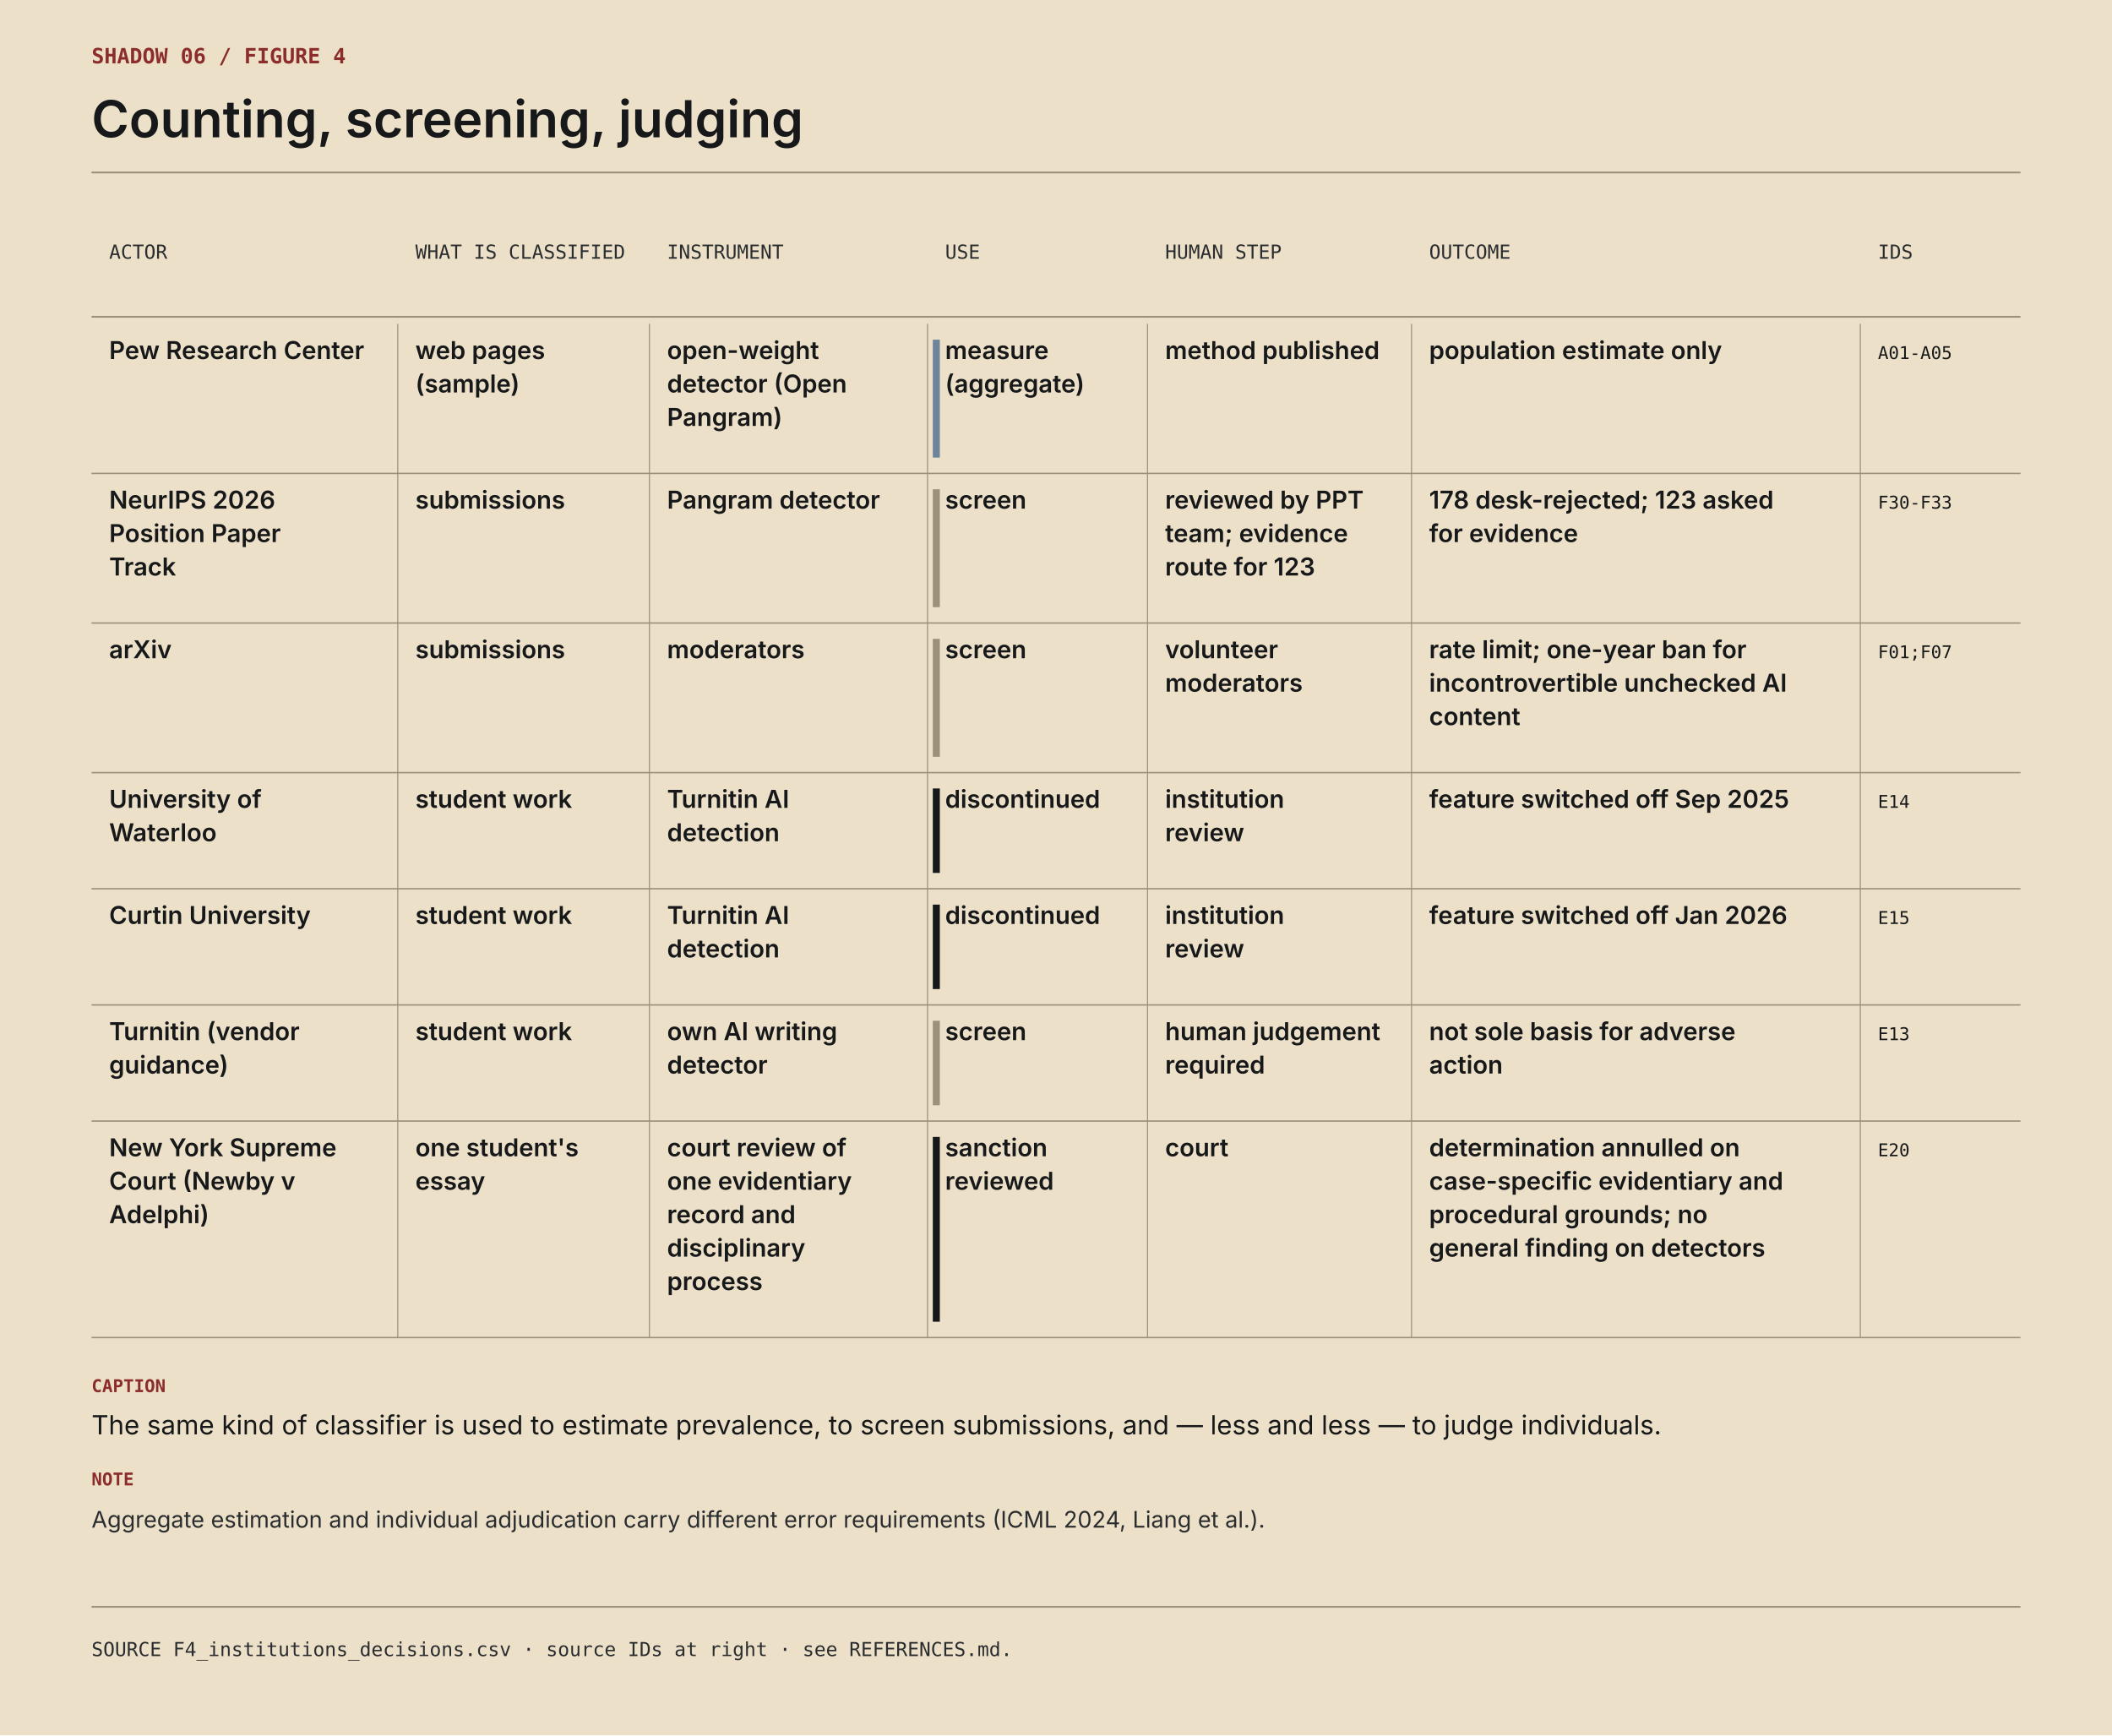
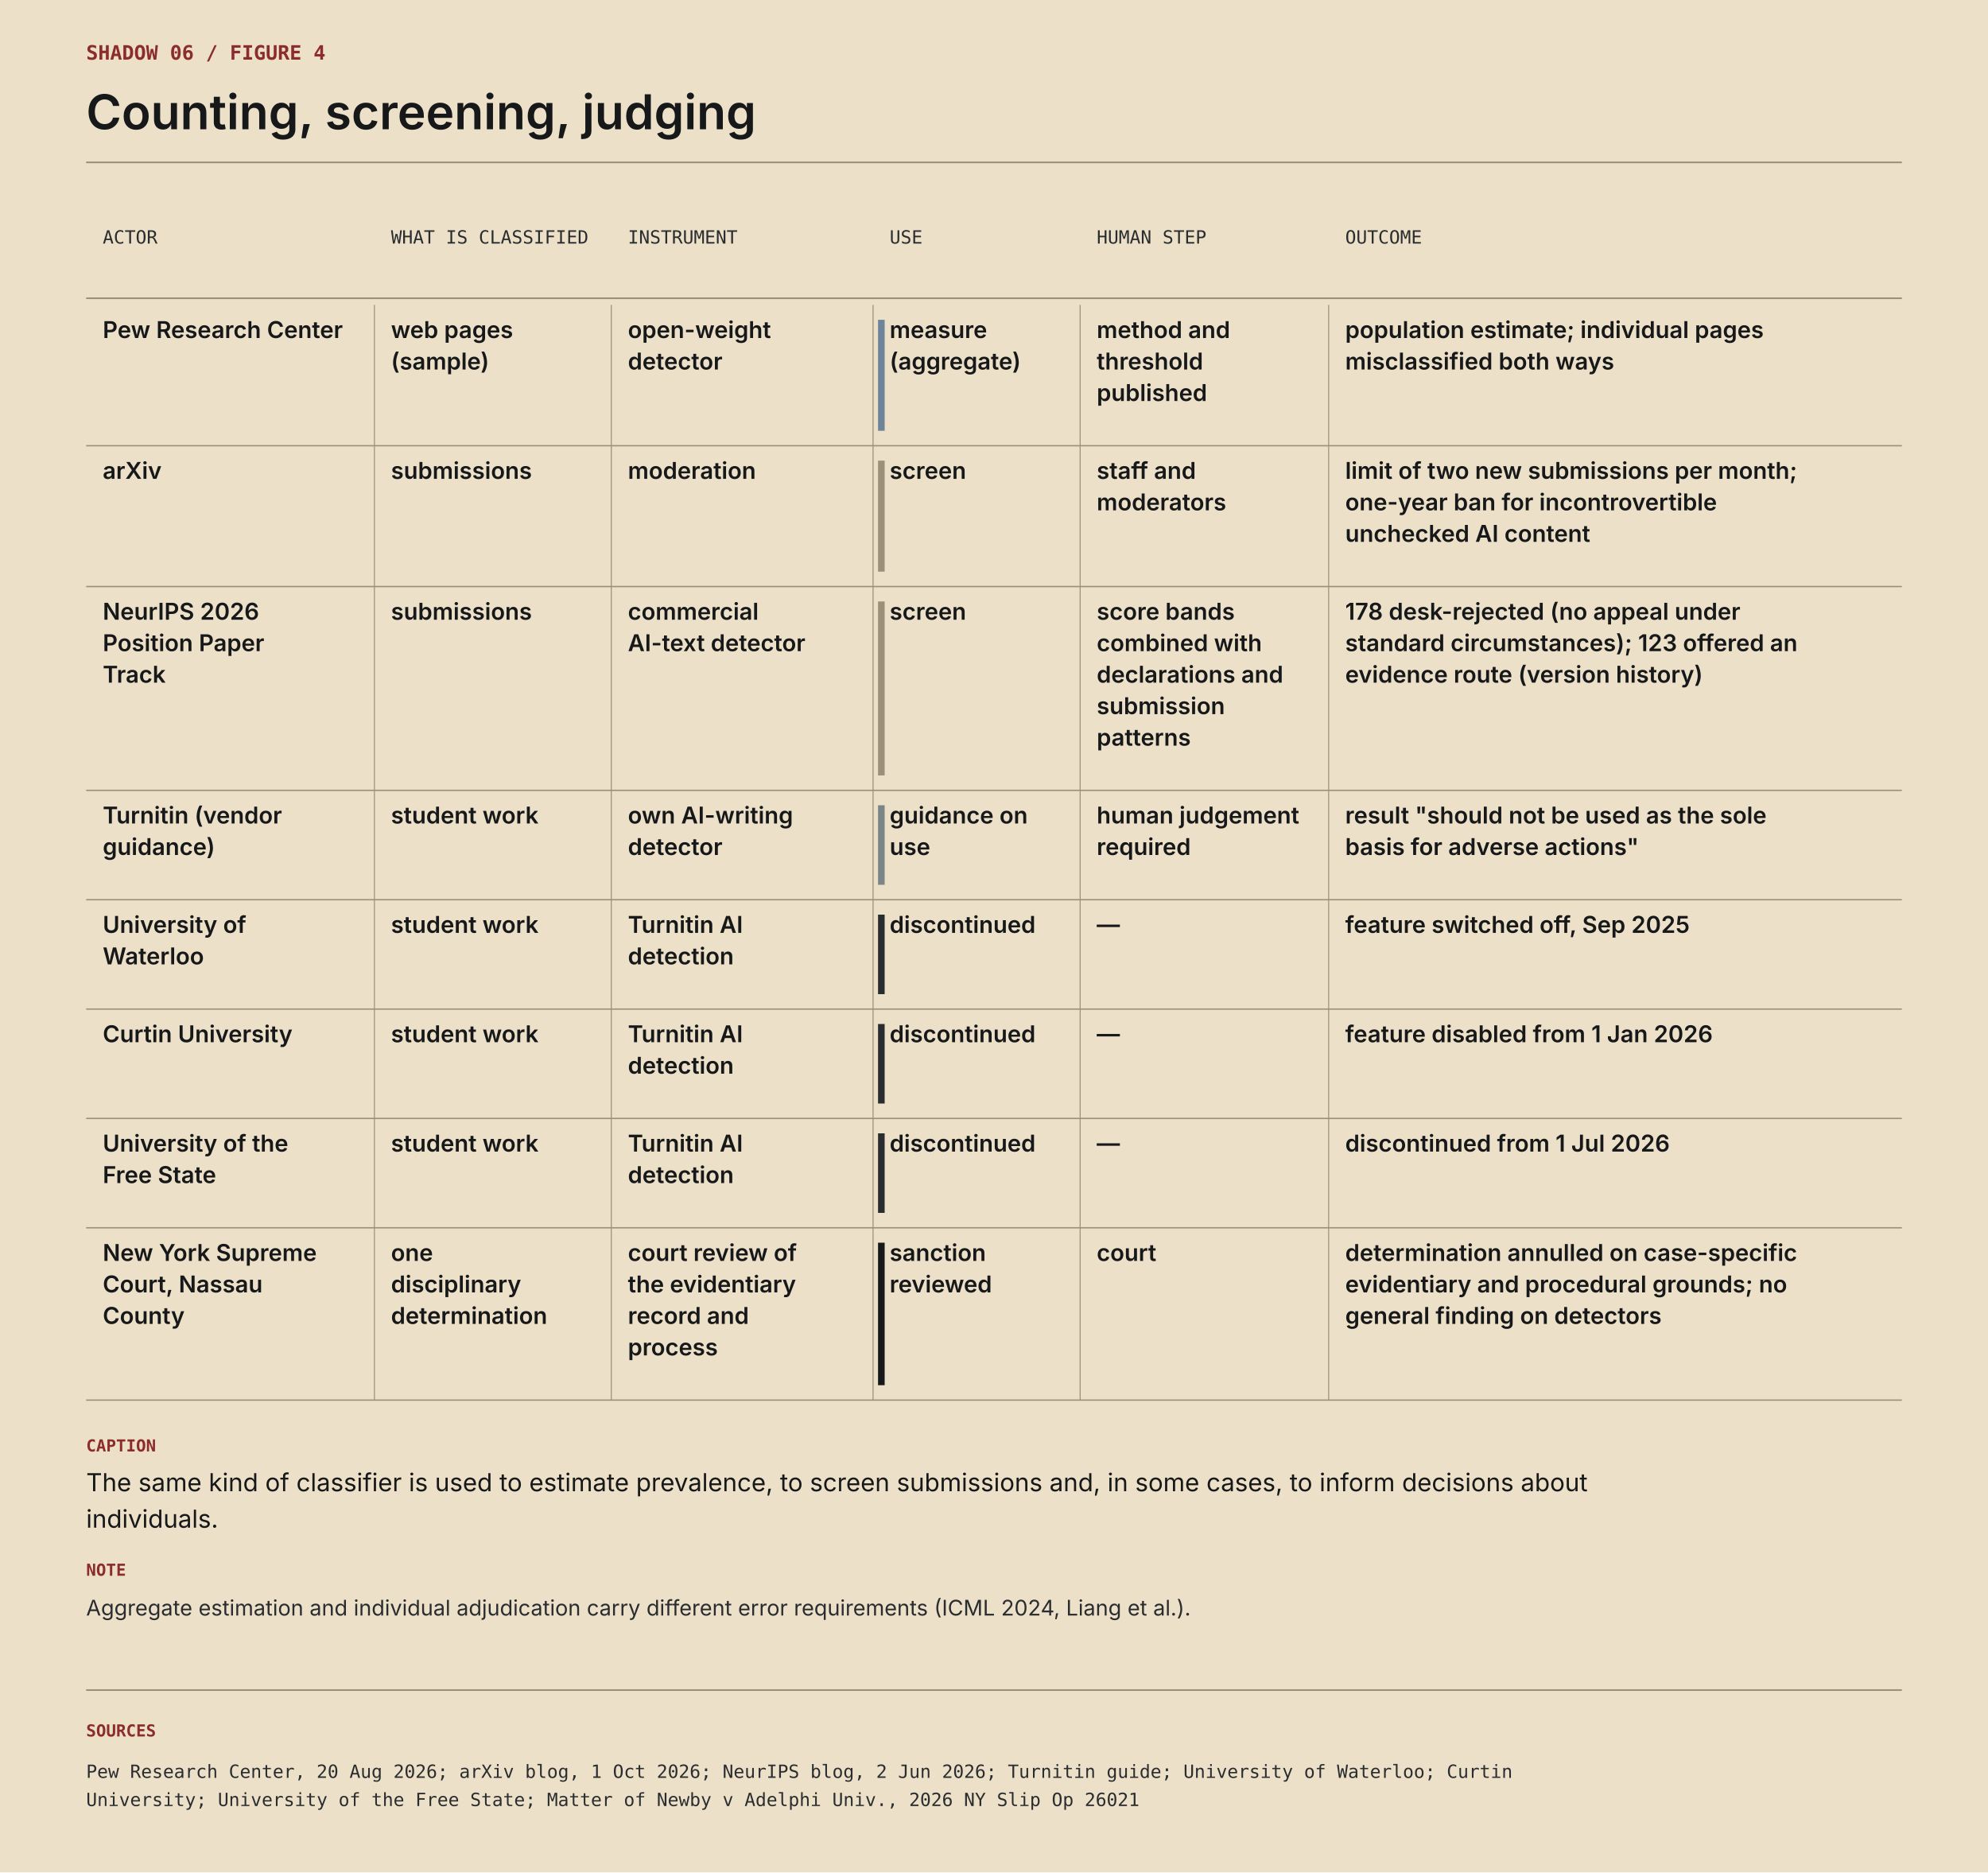
- <svg xmlns="http://www.w3.org/2000/svg" width="1200" height="986" viewBox="0 0 1200 986" role="img" aria-labelledby="title desc">
-   <rect width="1200" height="986" fill="#EDE0C8" />
+ <svg xmlns="http://www.w3.org/2000/svg" width="1200" height="1130" viewBox="0 0 1200 1130" role="img" aria-labelledby="title desc">
+   <rect width="1200" height="1130" fill="#EDE0C8" />
  <text x="52" y="36" fill="#8B2D2D" font-family="JetBrains Mono,monospace" font-size="12" font-weight="600" text-anchor="start">SHADOW 06  /  FIGURE 4</text>
  <text x="52" y="78" fill="#161819" font-family="Inter,Arial,sans-serif" font-size="29" font-weight="600" text-anchor="start">Counting, screening, judging</text>
  <line x1="52" y1="98" x2="1148" y2="98" stroke="#9C907A" stroke-width="1" />
  <text x="62" y="147" fill="#2A2D2F" font-family="JetBrains Mono,monospace" font-size="11" font-weight="400" text-anchor="start">ACTOR</text>
  <text x="236" y="147" fill="#2A2D2F" font-family="JetBrains Mono,monospace" font-size="11" font-weight="400" text-anchor="start">WHAT IS CLASSIFIED</text>
  <text x="379" y="147" fill="#2A2D2F" font-family="JetBrains Mono,monospace" font-size="11" font-weight="400" text-anchor="start">INSTRUMENT</text>
  <text x="537" y="147" fill="#2A2D2F" font-family="JetBrains Mono,monospace" font-size="11" font-weight="400" text-anchor="start">USE</text>
  <text x="662" y="147" fill="#2A2D2F" font-family="JetBrains Mono,monospace" font-size="11" font-weight="400" text-anchor="start">HUMAN STEP</text>
  <text x="812" y="147" fill="#2A2D2F" font-family="JetBrains Mono,monospace" font-size="11" font-weight="400" text-anchor="start">OUTCOME</text>
-   <text x="1067" y="147" fill="#2A2D2F" font-family="JetBrains Mono,monospace" font-size="11" font-weight="400" text-anchor="start">IDS</text>
  <line x1="52" y1="180" x2="1148" y2="180" stroke="#9C907A" stroke-width="1" />
  <rect x="530" y="193" width="4" height="67" fill="#6E8499" data-use-category="measure" data-use-row="0" />
  <g data-row="0" data-field="actor" data-value="Pew Research Center">
    <text x="62" y="204" fill="#161819" font-family="Inter,Arial,sans-serif" font-size="14" font-weight="600" text-anchor="start">Pew Research Center</text>
  </g>
  <line x1="226" y1="184" x2="226" y2="269" stroke="#9C907A" stroke-width="0.6" />
  <g data-row="0" data-field="what_is_classified" data-value="web pages (sample)">
    <text x="236" y="204" fill="#161819" font-family="Inter,Arial,sans-serif" font-size="14" font-weight="600" text-anchor="start">web pages</text>
    <text x="236" y="223" fill="#161819" font-family="Inter,Arial,sans-serif" font-size="14" font-weight="600" text-anchor="start">(sample)</text>
  </g>
  <line x1="369" y1="184" x2="369" y2="269" stroke="#9C907A" stroke-width="0.6" />
-   <g data-row="0" data-field="instrument" data-value="open-weight detector (Open Pangram)">
+   <g data-row="0" data-field="instrument" data-value="open-weight detector">
    <text x="379" y="204" fill="#161819" font-family="Inter,Arial,sans-serif" font-size="14" font-weight="600" text-anchor="start">open-weight</text>
-     <text x="379" y="223" fill="#161819" font-family="Inter,Arial,sans-serif" font-size="14" font-weight="600" text-anchor="start">detector (Open</text>
-     <text x="379" y="242" fill="#161819" font-family="Inter,Arial,sans-serif" font-size="14" font-weight="600" text-anchor="start">Pangram)</text>
+     <text x="379" y="223" fill="#161819" font-family="Inter,Arial,sans-serif" font-size="14" font-weight="600" text-anchor="start">detector</text>
  </g>
  <line x1="527" y1="184" x2="527" y2="269" stroke="#9C907A" stroke-width="0.6" />
  <g data-row="0" data-field="use" data-value="measure (aggregate)">
    <text x="537" y="204" fill="#161819" font-family="Inter,Arial,sans-serif" font-size="14" font-weight="600" text-anchor="start">measure</text>
    <text x="537" y="223" fill="#161819" font-family="Inter,Arial,sans-serif" font-size="14" font-weight="600" text-anchor="start">(aggregate)</text>
  </g>
  <line x1="652" y1="184" x2="652" y2="269" stroke="#9C907A" stroke-width="0.6" />
-   <g data-row="0" data-field="human_step" data-value="method published">
-     <text x="662" y="204" fill="#161819" font-family="Inter,Arial,sans-serif" font-size="14" font-weight="600" text-anchor="start">method published</text>
+   <g data-row="0" data-field="human_step" data-value="method and threshold published">
+     <text x="662" y="204" fill="#161819" font-family="Inter,Arial,sans-serif" font-size="14" font-weight="600" text-anchor="start">method and</text>
+     <text x="662" y="223" fill="#161819" font-family="Inter,Arial,sans-serif" font-size="14" font-weight="600" text-anchor="start">threshold</text>
+     <text x="662" y="242" fill="#161819" font-family="Inter,Arial,sans-serif" font-size="14" font-weight="600" text-anchor="start">published</text>
  </g>
  <line x1="802" y1="184" x2="802" y2="269" stroke="#9C907A" stroke-width="0.6" />
-   <g data-row="0" data-field="outcome" data-value="population estimate only">
-     <text x="812" y="204" fill="#161819" font-family="Inter,Arial,sans-serif" font-size="14" font-weight="600" text-anchor="start">population estimate only</text>
-   </g>
-   <line x1="1057" y1="184" x2="1057" y2="269" stroke="#9C907A" stroke-width="0.6" />
-   <g data-row="0" data-field="rows" data-value="A01-A05">
-     <text x="1067" y="204" fill="#161819" font-family="JetBrains Mono,monospace" font-size="10" font-weight="400" text-anchor="start">A01-A05</text>
+   <g data-row="0" data-field="outcome" data-value="population estimate; individual pages misclassified both ways">
+     <text x="812" y="204" fill="#161819" font-family="Inter,Arial,sans-serif" font-size="14" font-weight="600" text-anchor="start">population estimate; individual pages</text>
+     <text x="812" y="223" fill="#161819" font-family="Inter,Arial,sans-serif" font-size="14" font-weight="600" text-anchor="start">misclassified both ways</text>
  </g>
  <line x1="52" y1="269" x2="1148" y2="269" stroke="#9C907A" stroke-width="0.8" />
  <rect x="530" y="278" width="4" height="67" fill="#9C907A" data-use-category="screen" data-use-row="1" />
-   <g data-row="1" data-field="actor" data-value="NeurIPS 2026 Position Paper Track">
-     <text x="62" y="289" fill="#161819" font-family="Inter,Arial,sans-serif" font-size="14" font-weight="600" text-anchor="start">NeurIPS 2026</text>
-     <text x="62" y="308" fill="#161819" font-family="Inter,Arial,sans-serif" font-size="14" font-weight="600" text-anchor="start">Position Paper</text>
-     <text x="62" y="327" fill="#161819" font-family="Inter,Arial,sans-serif" font-size="14" font-weight="600" text-anchor="start">Track</text>
+   <g data-row="1" data-field="actor" data-value="arXiv">
+     <text x="62" y="289" fill="#161819" font-family="Inter,Arial,sans-serif" font-size="14" font-weight="600" text-anchor="start">arXiv</text>
  </g>
  <line x1="226" y1="269" x2="226" y2="354" stroke="#9C907A" stroke-width="0.6" />
  <g data-row="1" data-field="what_is_classified" data-value="submissions">
    <text x="236" y="289" fill="#161819" font-family="Inter,Arial,sans-serif" font-size="14" font-weight="600" text-anchor="start">submissions</text>
  </g>
  <line x1="369" y1="269" x2="369" y2="354" stroke="#9C907A" stroke-width="0.6" />
-   <g data-row="1" data-field="instrument" data-value="Pangram detector">
-     <text x="379" y="289" fill="#161819" font-family="Inter,Arial,sans-serif" font-size="14" font-weight="600" text-anchor="start">Pangram detector</text>
+   <g data-row="1" data-field="instrument" data-value="moderation">
+     <text x="379" y="289" fill="#161819" font-family="Inter,Arial,sans-serif" font-size="14" font-weight="600" text-anchor="start">moderation</text>
  </g>
  <line x1="527" y1="269" x2="527" y2="354" stroke="#9C907A" stroke-width="0.6" />
  <g data-row="1" data-field="use" data-value="screen">
    <text x="537" y="289" fill="#161819" font-family="Inter,Arial,sans-serif" font-size="14" font-weight="600" text-anchor="start">screen</text>
  </g>
  <line x1="652" y1="269" x2="652" y2="354" stroke="#9C907A" stroke-width="0.6" />
-   <g data-row="1" data-field="human_step" data-value="reviewed by PPT team; evidence route for 123">
-     <text x="662" y="289" fill="#161819" font-family="Inter,Arial,sans-serif" font-size="14" font-weight="600" text-anchor="start">reviewed by PPT</text>
-     <text x="662" y="308" fill="#161819" font-family="Inter,Arial,sans-serif" font-size="14" font-weight="600" text-anchor="start">team; evidence</text>
-     <text x="662" y="327" fill="#161819" font-family="Inter,Arial,sans-serif" font-size="14" font-weight="600" text-anchor="start">route for 123</text>
+   <g data-row="1" data-field="human_step" data-value="staff and moderators">
+     <text x="662" y="289" fill="#161819" font-family="Inter,Arial,sans-serif" font-size="14" font-weight="600" text-anchor="start">staff and</text>
+     <text x="662" y="308" fill="#161819" font-family="Inter,Arial,sans-serif" font-size="14" font-weight="600" text-anchor="start">moderators</text>
  </g>
  <line x1="802" y1="269" x2="802" y2="354" stroke="#9C907A" stroke-width="0.6" />
-   <g data-row="1" data-field="outcome" data-value="178 desk-rejected; 123 asked for evidence">
-     <text x="812" y="289" fill="#161819" font-family="Inter,Arial,sans-serif" font-size="14" font-weight="600" text-anchor="start">178 desk-rejected; 123 asked</text>
-     <text x="812" y="308" fill="#161819" font-family="Inter,Arial,sans-serif" font-size="14" font-weight="600" text-anchor="start">for evidence</text>
-   </g>
-   <line x1="1057" y1="269" x2="1057" y2="354" stroke="#9C907A" stroke-width="0.6" />
-   <g data-row="1" data-field="rows" data-value="F30-F33">
-     <text x="1067" y="289" fill="#161819" font-family="JetBrains Mono,monospace" font-size="10" font-weight="400" text-anchor="start">F30-F33</text>
+   <g data-row="1" data-field="outcome" data-value="limit of two new submissions per month; one-year ban for incontrovertible unchecked AI content">
+     <text x="812" y="289" fill="#161819" font-family="Inter,Arial,sans-serif" font-size="14" font-weight="600" text-anchor="start">limit of two new submissions per month;</text>
+     <text x="812" y="308" fill="#161819" font-family="Inter,Arial,sans-serif" font-size="14" font-weight="600" text-anchor="start">one-year ban for incontrovertible</text>
+     <text x="812" y="327" fill="#161819" font-family="Inter,Arial,sans-serif" font-size="14" font-weight="600" text-anchor="start">unchecked AI content</text>
  </g>
  <line x1="52" y1="354" x2="1148" y2="354" stroke="#9C907A" stroke-width="0.8" />
-   <rect x="530" y="363" width="4" height="67" fill="#9C907A" data-use-category="screen" data-use-row="2" />
-   <g data-row="2" data-field="actor" data-value="arXiv">
-     <text x="62" y="374" fill="#161819" font-family="Inter,Arial,sans-serif" font-size="14" font-weight="600" text-anchor="start">arXiv</text>
-   </g>
-   <line x1="226" y1="354" x2="226" y2="439" stroke="#9C907A" stroke-width="0.6" />
+   <rect x="530" y="363" width="4" height="105" fill="#9C907A" data-use-category="screen" data-use-row="2" />
+   <g data-row="2" data-field="actor" data-value="NeurIPS 2026 Position Paper Track">
+     <text x="62" y="374" fill="#161819" font-family="Inter,Arial,sans-serif" font-size="14" font-weight="600" text-anchor="start">NeurIPS 2026</text>
+     <text x="62" y="393" fill="#161819" font-family="Inter,Arial,sans-serif" font-size="14" font-weight="600" text-anchor="start">Position Paper</text>
+     <text x="62" y="412" fill="#161819" font-family="Inter,Arial,sans-serif" font-size="14" font-weight="600" text-anchor="start">Track</text>
+   </g>
+   <line x1="226" y1="354" x2="226" y2="477" stroke="#9C907A" stroke-width="0.6" />
  <g data-row="2" data-field="what_is_classified" data-value="submissions">
    <text x="236" y="374" fill="#161819" font-family="Inter,Arial,sans-serif" font-size="14" font-weight="600" text-anchor="start">submissions</text>
  </g>
-   <line x1="369" y1="354" x2="369" y2="439" stroke="#9C907A" stroke-width="0.6" />
-   <g data-row="2" data-field="instrument" data-value="moderators">
-     <text x="379" y="374" fill="#161819" font-family="Inter,Arial,sans-serif" font-size="14" font-weight="600" text-anchor="start">moderators</text>
-   </g>
-   <line x1="527" y1="354" x2="527" y2="439" stroke="#9C907A" stroke-width="0.6" />
+   <line x1="369" y1="354" x2="369" y2="477" stroke="#9C907A" stroke-width="0.6" />
+   <g data-row="2" data-field="instrument" data-value="commercial AI-text detector">
+     <text x="379" y="374" fill="#161819" font-family="Inter,Arial,sans-serif" font-size="14" font-weight="600" text-anchor="start">commercial</text>
+     <text x="379" y="393" fill="#161819" font-family="Inter,Arial,sans-serif" font-size="14" font-weight="600" text-anchor="start">AI-text detector</text>
+   </g>
+   <line x1="527" y1="354" x2="527" y2="477" stroke="#9C907A" stroke-width="0.6" />
  <g data-row="2" data-field="use" data-value="screen">
    <text x="537" y="374" fill="#161819" font-family="Inter,Arial,sans-serif" font-size="14" font-weight="600" text-anchor="start">screen</text>
  </g>
-   <line x1="652" y1="354" x2="652" y2="439" stroke="#9C907A" stroke-width="0.6" />
-   <g data-row="2" data-field="human_step" data-value="volunteer moderators">
-     <text x="662" y="374" fill="#161819" font-family="Inter,Arial,sans-serif" font-size="14" font-weight="600" text-anchor="start">volunteer</text>
-     <text x="662" y="393" fill="#161819" font-family="Inter,Arial,sans-serif" font-size="14" font-weight="600" text-anchor="start">moderators</text>
-   </g>
-   <line x1="802" y1="354" x2="802" y2="439" stroke="#9C907A" stroke-width="0.6" />
-   <g data-row="2" data-field="outcome" data-value="rate limit; one-year ban for incontrovertible unchecked AI content">
-     <text x="812" y="374" fill="#161819" font-family="Inter,Arial,sans-serif" font-size="14" font-weight="600" text-anchor="start">rate limit; one-year ban for</text>
-     <text x="812" y="393" fill="#161819" font-family="Inter,Arial,sans-serif" font-size="14" font-weight="600" text-anchor="start">incontrovertible unchecked AI</text>
-     <text x="812" y="412" fill="#161819" font-family="Inter,Arial,sans-serif" font-size="14" font-weight="600" text-anchor="start">content</text>
-   </g>
-   <line x1="1057" y1="354" x2="1057" y2="439" stroke="#9C907A" stroke-width="0.6" />
-   <g data-row="2" data-field="rows" data-value="F01;F07">
-     <text x="1067" y="374" fill="#161819" font-family="JetBrains Mono,monospace" font-size="10" font-weight="400" text-anchor="start">F01;F07</text>
-   </g>
-   <line x1="52" y1="439" x2="1148" y2="439" stroke="#9C907A" stroke-width="0.8" />
-   <rect x="530" y="448" width="4" height="48" fill="#161819" data-use-category="sanction" data-use-row="3" />
-   <g data-row="3" data-field="actor" data-value="University of Waterloo">
-     <text x="62" y="459" fill="#161819" font-family="Inter,Arial,sans-serif" font-size="14" font-weight="600" text-anchor="start">University of</text>
-     <text x="62" y="478" fill="#161819" font-family="Inter,Arial,sans-serif" font-size="14" font-weight="600" text-anchor="start">Waterloo</text>
-   </g>
-   <line x1="226" y1="439" x2="226" y2="505" stroke="#9C907A" stroke-width="0.6" />
+   <line x1="652" y1="354" x2="652" y2="477" stroke="#9C907A" stroke-width="0.6" />
+   <g data-row="2" data-field="human_step" data-value="score bands combined with declarations and submission patterns">
+     <text x="662" y="374" fill="#161819" font-family="Inter,Arial,sans-serif" font-size="14" font-weight="600" text-anchor="start">score bands</text>
+     <text x="662" y="393" fill="#161819" font-family="Inter,Arial,sans-serif" font-size="14" font-weight="600" text-anchor="start">combined with</text>
+     <text x="662" y="412" fill="#161819" font-family="Inter,Arial,sans-serif" font-size="14" font-weight="600" text-anchor="start">declarations and</text>
+     <text x="662" y="431" fill="#161819" font-family="Inter,Arial,sans-serif" font-size="14" font-weight="600" text-anchor="start">submission</text>
+     <text x="662" y="450" fill="#161819" font-family="Inter,Arial,sans-serif" font-size="14" font-weight="600" text-anchor="start">patterns</text>
+   </g>
+   <line x1="802" y1="354" x2="802" y2="477" stroke="#9C907A" stroke-width="0.6" />
+   <g data-row="2" data-field="outcome" data-value="178 desk-rejected (no appeal under standard circumstances); 123 offered an evidence route (version history)">
+     <text x="812" y="374" fill="#161819" font-family="Inter,Arial,sans-serif" font-size="14" font-weight="600" text-anchor="start">178 desk-rejected (no appeal under</text>
+     <text x="812" y="393" fill="#161819" font-family="Inter,Arial,sans-serif" font-size="14" font-weight="600" text-anchor="start">standard circumstances); 123 offered an</text>
+     <text x="812" y="412" fill="#161819" font-family="Inter,Arial,sans-serif" font-size="14" font-weight="600" text-anchor="start">evidence route (version history)</text>
+   </g>
+   <line x1="52" y1="477" x2="1148" y2="477" stroke="#9C907A" stroke-width="0.8" />
+   <rect x="530" y="486" width="4" height="48" fill="#7B8588" data-use-category="guidance" data-use-row="3" />
+   <g data-row="3" data-field="actor" data-value="Turnitin (vendor guidance)">
+     <text x="62" y="497" fill="#161819" font-family="Inter,Arial,sans-serif" font-size="14" font-weight="600" text-anchor="start">Turnitin (vendor</text>
+     <text x="62" y="516" fill="#161819" font-family="Inter,Arial,sans-serif" font-size="14" font-weight="600" text-anchor="start">guidance)</text>
+   </g>
+   <line x1="226" y1="477" x2="226" y2="543" stroke="#9C907A" stroke-width="0.6" />
  <g data-row="3" data-field="what_is_classified" data-value="student work">
-     <text x="236" y="459" fill="#161819" font-family="Inter,Arial,sans-serif" font-size="14" font-weight="600" text-anchor="start">student work</text>
-   </g>
-   <line x1="369" y1="439" x2="369" y2="505" stroke="#9C907A" stroke-width="0.6" />
-   <g data-row="3" data-field="instrument" data-value="Turnitin AI detection">
-     <text x="379" y="459" fill="#161819" font-family="Inter,Arial,sans-serif" font-size="14" font-weight="600" text-anchor="start">Turnitin AI</text>
-     <text x="379" y="478" fill="#161819" font-family="Inter,Arial,sans-serif" font-size="14" font-weight="600" text-anchor="start">detection</text>
-   </g>
-   <line x1="527" y1="439" x2="527" y2="505" stroke="#9C907A" stroke-width="0.6" />
-   <g data-row="3" data-field="use" data-value="discontinued">
-     <text x="537" y="459" fill="#161819" font-family="Inter,Arial,sans-serif" font-size="14" font-weight="600" text-anchor="start">discontinued</text>
-   </g>
-   <line x1="652" y1="439" x2="652" y2="505" stroke="#9C907A" stroke-width="0.6" />
-   <g data-row="3" data-field="human_step" data-value="institution review">
-     <text x="662" y="459" fill="#161819" font-family="Inter,Arial,sans-serif" font-size="14" font-weight="600" text-anchor="start">institution</text>
-     <text x="662" y="478" fill="#161819" font-family="Inter,Arial,sans-serif" font-size="14" font-weight="600" text-anchor="start">review</text>
-   </g>
-   <line x1="802" y1="439" x2="802" y2="505" stroke="#9C907A" stroke-width="0.6" />
-   <g data-row="3" data-field="outcome" data-value="feature switched off Sep 2025">
-     <text x="812" y="459" fill="#161819" font-family="Inter,Arial,sans-serif" font-size="14" font-weight="600" text-anchor="start">feature switched off Sep 2025</text>
-   </g>
-   <line x1="1057" y1="439" x2="1057" y2="505" stroke="#9C907A" stroke-width="0.6" />
-   <g data-row="3" data-field="rows" data-value="E14">
-     <text x="1067" y="459" fill="#161819" font-family="JetBrains Mono,monospace" font-size="10" font-weight="400" text-anchor="start">E14</text>
-   </g>
-   <line x1="52" y1="505" x2="1148" y2="505" stroke="#9C907A" stroke-width="0.8" />
-   <rect x="530" y="514" width="4" height="48" fill="#161819" data-use-category="sanction" data-use-row="4" />
-   <g data-row="4" data-field="actor" data-value="Curtin University">
-     <text x="62" y="525" fill="#161819" font-family="Inter,Arial,sans-serif" font-size="14" font-weight="600" text-anchor="start">Curtin University</text>
-   </g>
-   <line x1="226" y1="505" x2="226" y2="571" stroke="#9C907A" stroke-width="0.6" />
+     <text x="236" y="497" fill="#161819" font-family="Inter,Arial,sans-serif" font-size="14" font-weight="600" text-anchor="start">student work</text>
+   </g>
+   <line x1="369" y1="477" x2="369" y2="543" stroke="#9C907A" stroke-width="0.6" />
+   <g data-row="3" data-field="instrument" data-value="own AI-writing detector">
+     <text x="379" y="497" fill="#161819" font-family="Inter,Arial,sans-serif" font-size="14" font-weight="600" text-anchor="start">own AI-writing</text>
+     <text x="379" y="516" fill="#161819" font-family="Inter,Arial,sans-serif" font-size="14" font-weight="600" text-anchor="start">detector</text>
+   </g>
+   <line x1="527" y1="477" x2="527" y2="543" stroke="#9C907A" stroke-width="0.6" />
+   <g data-row="3" data-field="use" data-value="guidance on use">
+     <text x="537" y="497" fill="#161819" font-family="Inter,Arial,sans-serif" font-size="14" font-weight="600" text-anchor="start">guidance on</text>
+     <text x="537" y="516" fill="#161819" font-family="Inter,Arial,sans-serif" font-size="14" font-weight="600" text-anchor="start">use</text>
+   </g>
+   <line x1="652" y1="477" x2="652" y2="543" stroke="#9C907A" stroke-width="0.6" />
+   <g data-row="3" data-field="human_step" data-value="human judgement required">
+     <text x="662" y="497" fill="#161819" font-family="Inter,Arial,sans-serif" font-size="14" font-weight="600" text-anchor="start">human judgement</text>
+     <text x="662" y="516" fill="#161819" font-family="Inter,Arial,sans-serif" font-size="14" font-weight="600" text-anchor="start">required</text>
+   </g>
+   <line x1="802" y1="477" x2="802" y2="543" stroke="#9C907A" stroke-width="0.6" />
+   <g data-row="3" data-field="outcome" data-value="result &quot;should not be used as the sole basis for adverse actions&quot;">
+     <text x="812" y="497" fill="#161819" font-family="Inter,Arial,sans-serif" font-size="14" font-weight="600" text-anchor="start">result "should not be used as the sole</text>
+     <text x="812" y="516" fill="#161819" font-family="Inter,Arial,sans-serif" font-size="14" font-weight="600" text-anchor="start">basis for adverse actions"</text>
+   </g>
+   <line x1="52" y1="543" x2="1148" y2="543" stroke="#9C907A" stroke-width="0.8" />
+   <rect x="530" y="552" width="4" height="48" fill="#2A2D2F" data-use-category="discontinued" data-use-row="4" />
+   <g data-row="4" data-field="actor" data-value="University of Waterloo">
+     <text x="62" y="563" fill="#161819" font-family="Inter,Arial,sans-serif" font-size="14" font-weight="600" text-anchor="start">University of</text>
+     <text x="62" y="582" fill="#161819" font-family="Inter,Arial,sans-serif" font-size="14" font-weight="600" text-anchor="start">Waterloo</text>
+   </g>
+   <line x1="226" y1="543" x2="226" y2="609" stroke="#9C907A" stroke-width="0.6" />
  <g data-row="4" data-field="what_is_classified" data-value="student work">
-     <text x="236" y="525" fill="#161819" font-family="Inter,Arial,sans-serif" font-size="14" font-weight="600" text-anchor="start">student work</text>
-   </g>
-   <line x1="369" y1="505" x2="369" y2="571" stroke="#9C907A" stroke-width="0.6" />
+     <text x="236" y="563" fill="#161819" font-family="Inter,Arial,sans-serif" font-size="14" font-weight="600" text-anchor="start">student work</text>
+   </g>
+   <line x1="369" y1="543" x2="369" y2="609" stroke="#9C907A" stroke-width="0.6" />
  <g data-row="4" data-field="instrument" data-value="Turnitin AI detection">
-     <text x="379" y="525" fill="#161819" font-family="Inter,Arial,sans-serif" font-size="14" font-weight="600" text-anchor="start">Turnitin AI</text>
-     <text x="379" y="544" fill="#161819" font-family="Inter,Arial,sans-serif" font-size="14" font-weight="600" text-anchor="start">detection</text>
-   </g>
-   <line x1="527" y1="505" x2="527" y2="571" stroke="#9C907A" stroke-width="0.6" />
+     <text x="379" y="563" fill="#161819" font-family="Inter,Arial,sans-serif" font-size="14" font-weight="600" text-anchor="start">Turnitin AI</text>
+     <text x="379" y="582" fill="#161819" font-family="Inter,Arial,sans-serif" font-size="14" font-weight="600" text-anchor="start">detection</text>
+   </g>
+   <line x1="527" y1="543" x2="527" y2="609" stroke="#9C907A" stroke-width="0.6" />
  <g data-row="4" data-field="use" data-value="discontinued">
-     <text x="537" y="525" fill="#161819" font-family="Inter,Arial,sans-serif" font-size="14" font-weight="600" text-anchor="start">discontinued</text>
-   </g>
-   <line x1="652" y1="505" x2="652" y2="571" stroke="#9C907A" stroke-width="0.6" />
-   <g data-row="4" data-field="human_step" data-value="institution review">
-     <text x="662" y="525" fill="#161819" font-family="Inter,Arial,sans-serif" font-size="14" font-weight="600" text-anchor="start">institution</text>
-     <text x="662" y="544" fill="#161819" font-family="Inter,Arial,sans-serif" font-size="14" font-weight="600" text-anchor="start">review</text>
-   </g>
-   <line x1="802" y1="505" x2="802" y2="571" stroke="#9C907A" stroke-width="0.6" />
-   <g data-row="4" data-field="outcome" data-value="feature switched off Jan 2026">
-     <text x="812" y="525" fill="#161819" font-family="Inter,Arial,sans-serif" font-size="14" font-weight="600" text-anchor="start">feature switched off Jan 2026</text>
-   </g>
-   <line x1="1057" y1="505" x2="1057" y2="571" stroke="#9C907A" stroke-width="0.6" />
-   <g data-row="4" data-field="rows" data-value="E15">
-     <text x="1067" y="525" fill="#161819" font-family="JetBrains Mono,monospace" font-size="10" font-weight="400" text-anchor="start">E15</text>
-   </g>
-   <line x1="52" y1="571" x2="1148" y2="571" stroke="#9C907A" stroke-width="0.8" />
-   <rect x="530" y="580" width="4" height="48" fill="#9C907A" data-use-category="screen" data-use-row="5" />
-   <g data-row="5" data-field="actor" data-value="Turnitin (vendor guidance)">
-     <text x="62" y="591" fill="#161819" font-family="Inter,Arial,sans-serif" font-size="14" font-weight="600" text-anchor="start">Turnitin (vendor</text>
-     <text x="62" y="610" fill="#161819" font-family="Inter,Arial,sans-serif" font-size="14" font-weight="600" text-anchor="start">guidance)</text>
-   </g>
-   <line x1="226" y1="571" x2="226" y2="637" stroke="#9C907A" stroke-width="0.6" />
+     <text x="537" y="563" fill="#161819" font-family="Inter,Arial,sans-serif" font-size="14" font-weight="600" text-anchor="start">discontinued</text>
+   </g>
+   <line x1="652" y1="543" x2="652" y2="609" stroke="#9C907A" stroke-width="0.6" />
+   <g data-row="4" data-field="human_step" data-value="—">
+     <text x="662" y="563" fill="#161819" font-family="Inter,Arial,sans-serif" font-size="14" font-weight="600" text-anchor="start">—</text>
+   </g>
+   <line x1="802" y1="543" x2="802" y2="609" stroke="#9C907A" stroke-width="0.6" />
+   <g data-row="4" data-field="outcome" data-value="feature switched off, Sep 2025">
+     <text x="812" y="563" fill="#161819" font-family="Inter,Arial,sans-serif" font-size="14" font-weight="600" text-anchor="start">feature switched off, Sep 2025</text>
+   </g>
+   <line x1="52" y1="609" x2="1148" y2="609" stroke="#9C907A" stroke-width="0.8" />
+   <rect x="530" y="618" width="4" height="48" fill="#2A2D2F" data-use-category="discontinued" data-use-row="5" />
+   <g data-row="5" data-field="actor" data-value="Curtin University">
+     <text x="62" y="629" fill="#161819" font-family="Inter,Arial,sans-serif" font-size="14" font-weight="600" text-anchor="start">Curtin University</text>
+   </g>
+   <line x1="226" y1="609" x2="226" y2="675" stroke="#9C907A" stroke-width="0.6" />
  <g data-row="5" data-field="what_is_classified" data-value="student work">
-     <text x="236" y="591" fill="#161819" font-family="Inter,Arial,sans-serif" font-size="14" font-weight="600" text-anchor="start">student work</text>
-   </g>
-   <line x1="369" y1="571" x2="369" y2="637" stroke="#9C907A" stroke-width="0.6" />
-   <g data-row="5" data-field="instrument" data-value="own AI writing detector">
-     <text x="379" y="591" fill="#161819" font-family="Inter,Arial,sans-serif" font-size="14" font-weight="600" text-anchor="start">own AI writing</text>
-     <text x="379" y="610" fill="#161819" font-family="Inter,Arial,sans-serif" font-size="14" font-weight="600" text-anchor="start">detector</text>
-   </g>
-   <line x1="527" y1="571" x2="527" y2="637" stroke="#9C907A" stroke-width="0.6" />
-   <g data-row="5" data-field="use" data-value="screen">
-     <text x="537" y="591" fill="#161819" font-family="Inter,Arial,sans-serif" font-size="14" font-weight="600" text-anchor="start">screen</text>
-   </g>
-   <line x1="652" y1="571" x2="652" y2="637" stroke="#9C907A" stroke-width="0.6" />
-   <g data-row="5" data-field="human_step" data-value="human judgement required">
-     <text x="662" y="591" fill="#161819" font-family="Inter,Arial,sans-serif" font-size="14" font-weight="600" text-anchor="start">human judgement</text>
-     <text x="662" y="610" fill="#161819" font-family="Inter,Arial,sans-serif" font-size="14" font-weight="600" text-anchor="start">required</text>
-   </g>
-   <line x1="802" y1="571" x2="802" y2="637" stroke="#9C907A" stroke-width="0.6" />
-   <g data-row="5" data-field="outcome" data-value="not sole basis for adverse action">
-     <text x="812" y="591" fill="#161819" font-family="Inter,Arial,sans-serif" font-size="14" font-weight="600" text-anchor="start">not sole basis for adverse</text>
-     <text x="812" y="610" fill="#161819" font-family="Inter,Arial,sans-serif" font-size="14" font-weight="600" text-anchor="start">action</text>
-   </g>
-   <line x1="1057" y1="571" x2="1057" y2="637" stroke="#9C907A" stroke-width="0.6" />
-   <g data-row="5" data-field="rows" data-value="E13">
-     <text x="1067" y="591" fill="#161819" font-family="JetBrains Mono,monospace" font-size="10" font-weight="400" text-anchor="start">E13</text>
-   </g>
-   <line x1="52" y1="637" x2="1148" y2="637" stroke="#9C907A" stroke-width="0.8" />
-   <rect x="530" y="646" width="4" height="105" fill="#161819" data-use-category="sanction" data-use-row="6" />
-   <g data-row="6" data-field="actor" data-value="New York Supreme Court (Newby v Adelphi)">
-     <text x="62" y="657" fill="#161819" font-family="Inter,Arial,sans-serif" font-size="14" font-weight="600" text-anchor="start">New York Supreme</text>
-     <text x="62" y="676" fill="#161819" font-family="Inter,Arial,sans-serif" font-size="14" font-weight="600" text-anchor="start">Court (Newby v</text>
-     <text x="62" y="695" fill="#161819" font-family="Inter,Arial,sans-serif" font-size="14" font-weight="600" text-anchor="start">Adelphi)</text>
-   </g>
-   <line x1="226" y1="637" x2="226" y2="760" stroke="#9C907A" stroke-width="0.6" />
-   <g data-row="6" data-field="what_is_classified" data-value="one student's essay">
-     <text x="236" y="657" fill="#161819" font-family="Inter,Arial,sans-serif" font-size="14" font-weight="600" text-anchor="start">one student's</text>
-     <text x="236" y="676" fill="#161819" font-family="Inter,Arial,sans-serif" font-size="14" font-weight="600" text-anchor="start">essay</text>
-   </g>
-   <line x1="369" y1="637" x2="369" y2="760" stroke="#9C907A" stroke-width="0.6" />
-   <g data-row="6" data-field="instrument" data-value="court review of one evidentiary record and disciplinary process">
-     <text x="379" y="657" fill="#161819" font-family="Inter,Arial,sans-serif" font-size="14" font-weight="600" text-anchor="start">court review of</text>
-     <text x="379" y="676" fill="#161819" font-family="Inter,Arial,sans-serif" font-size="14" font-weight="600" text-anchor="start">one evidentiary</text>
-     <text x="379" y="695" fill="#161819" font-family="Inter,Arial,sans-serif" font-size="14" font-weight="600" text-anchor="start">record and</text>
-     <text x="379" y="714" fill="#161819" font-family="Inter,Arial,sans-serif" font-size="14" font-weight="600" text-anchor="start">disciplinary</text>
-     <text x="379" y="733" fill="#161819" font-family="Inter,Arial,sans-serif" font-size="14" font-weight="600" text-anchor="start">process</text>
-   </g>
-   <line x1="527" y1="637" x2="527" y2="760" stroke="#9C907A" stroke-width="0.6" />
-   <g data-row="6" data-field="use" data-value="sanction reviewed">
-     <text x="537" y="657" fill="#161819" font-family="Inter,Arial,sans-serif" font-size="14" font-weight="600" text-anchor="start">sanction</text>
-     <text x="537" y="676" fill="#161819" font-family="Inter,Arial,sans-serif" font-size="14" font-weight="600" text-anchor="start">reviewed</text>
-   </g>
-   <line x1="652" y1="637" x2="652" y2="760" stroke="#9C907A" stroke-width="0.6" />
-   <g data-row="6" data-field="human_step" data-value="court">
-     <text x="662" y="657" fill="#161819" font-family="Inter,Arial,sans-serif" font-size="14" font-weight="600" text-anchor="start">court</text>
-   </g>
-   <line x1="802" y1="637" x2="802" y2="760" stroke="#9C907A" stroke-width="0.6" />
-   <g data-row="6" data-field="outcome" data-value="determination annulled on case-specific evidentiary and procedural grounds; no general finding on detectors">
-     <text x="812" y="657" fill="#161819" font-family="Inter,Arial,sans-serif" font-size="14" font-weight="600" text-anchor="start">determination annulled on</text>
-     <text x="812" y="676" fill="#161819" font-family="Inter,Arial,sans-serif" font-size="14" font-weight="600" text-anchor="start">case-specific evidentiary and</text>
-     <text x="812" y="695" fill="#161819" font-family="Inter,Arial,sans-serif" font-size="14" font-weight="600" text-anchor="start">procedural grounds; no</text>
-     <text x="812" y="714" fill="#161819" font-family="Inter,Arial,sans-serif" font-size="14" font-weight="600" text-anchor="start">general finding on detectors</text>
-   </g>
-   <line x1="1057" y1="637" x2="1057" y2="760" stroke="#9C907A" stroke-width="0.6" />
-   <g data-row="6" data-field="rows" data-value="E20">
-     <text x="1067" y="657" fill="#161819" font-family="JetBrains Mono,monospace" font-size="10" font-weight="400" text-anchor="start">E20</text>
-   </g>
-   <line x1="52" y1="760" x2="1148" y2="760" stroke="#9C907A" stroke-width="0.8" />
-   <text x="52" y="791" fill="#8B2D2D" font-family="JetBrains Mono,monospace" font-size="10" font-weight="600" text-anchor="start">CAPTION</text>
-   <text x="52" y="815" fill="#161819" font-family="Inter,Arial,sans-serif" font-size="15" font-weight="400" text-anchor="start">The same kind of classifier is used to estimate prevalence, to screen submissions, and — less and less — to judge individuals.</text>
-   <text x="52" y="844" fill="#8B2D2D" font-family="JetBrains Mono,monospace" font-size="10" font-weight="600" text-anchor="start">NOTE</text>
-   <text x="52" y="868" fill="#2A2D2F" font-family="Inter,Arial,sans-serif" font-size="13" font-weight="400" text-anchor="start">Aggregate estimation and individual adjudication carry different error requirements (ICML 2024, Liang et al.).</text>
-   <line x1="52" y1="913" x2="1148" y2="913" stroke="#9C907A" stroke-width="1" />
-   <text x="52" y="941" fill="#2A2D2F" font-family="JetBrains Mono,monospace" font-size="11" font-weight="400" text-anchor="start">SOURCE  F4_institutions_decisions.csv · source IDs at right · see REFERENCES.md.</text>
+     <text x="236" y="629" fill="#161819" font-family="Inter,Arial,sans-serif" font-size="14" font-weight="600" text-anchor="start">student work</text>
+   </g>
+   <line x1="369" y1="609" x2="369" y2="675" stroke="#9C907A" stroke-width="0.6" />
+   <g data-row="5" data-field="instrument" data-value="Turnitin AI detection">
+     <text x="379" y="629" fill="#161819" font-family="Inter,Arial,sans-serif" font-size="14" font-weight="600" text-anchor="start">Turnitin AI</text>
+     <text x="379" y="648" fill="#161819" font-family="Inter,Arial,sans-serif" font-size="14" font-weight="600" text-anchor="start">detection</text>
+   </g>
+   <line x1="527" y1="609" x2="527" y2="675" stroke="#9C907A" stroke-width="0.6" />
+   <g data-row="5" data-field="use" data-value="discontinued">
+     <text x="537" y="629" fill="#161819" font-family="Inter,Arial,sans-serif" font-size="14" font-weight="600" text-anchor="start">discontinued</text>
+   </g>
+   <line x1="652" y1="609" x2="652" y2="675" stroke="#9C907A" stroke-width="0.6" />
+   <g data-row="5" data-field="human_step" data-value="—">
+     <text x="662" y="629" fill="#161819" font-family="Inter,Arial,sans-serif" font-size="14" font-weight="600" text-anchor="start">—</text>
+   </g>
+   <line x1="802" y1="609" x2="802" y2="675" stroke="#9C907A" stroke-width="0.6" />
+   <g data-row="5" data-field="outcome" data-value="feature disabled from 1 Jan 2026">
+     <text x="812" y="629" fill="#161819" font-family="Inter,Arial,sans-serif" font-size="14" font-weight="600" text-anchor="start">feature disabled from 1 Jan 2026</text>
+   </g>
+   <line x1="52" y1="675" x2="1148" y2="675" stroke="#9C907A" stroke-width="0.8" />
+   <rect x="530" y="684" width="4" height="48" fill="#2A2D2F" data-use-category="discontinued" data-use-row="6" />
+   <g data-row="6" data-field="actor" data-value="University of the Free State">
+     <text x="62" y="695" fill="#161819" font-family="Inter,Arial,sans-serif" font-size="14" font-weight="600" text-anchor="start">University of the</text>
+     <text x="62" y="714" fill="#161819" font-family="Inter,Arial,sans-serif" font-size="14" font-weight="600" text-anchor="start">Free State</text>
+   </g>
+   <line x1="226" y1="675" x2="226" y2="741" stroke="#9C907A" stroke-width="0.6" />
+   <g data-row="6" data-field="what_is_classified" data-value="student work">
+     <text x="236" y="695" fill="#161819" font-family="Inter,Arial,sans-serif" font-size="14" font-weight="600" text-anchor="start">student work</text>
+   </g>
+   <line x1="369" y1="675" x2="369" y2="741" stroke="#9C907A" stroke-width="0.6" />
+   <g data-row="6" data-field="instrument" data-value="Turnitin AI detection">
+     <text x="379" y="695" fill="#161819" font-family="Inter,Arial,sans-serif" font-size="14" font-weight="600" text-anchor="start">Turnitin AI</text>
+     <text x="379" y="714" fill="#161819" font-family="Inter,Arial,sans-serif" font-size="14" font-weight="600" text-anchor="start">detection</text>
+   </g>
+   <line x1="527" y1="675" x2="527" y2="741" stroke="#9C907A" stroke-width="0.6" />
+   <g data-row="6" data-field="use" data-value="discontinued">
+     <text x="537" y="695" fill="#161819" font-family="Inter,Arial,sans-serif" font-size="14" font-weight="600" text-anchor="start">discontinued</text>
+   </g>
+   <line x1="652" y1="675" x2="652" y2="741" stroke="#9C907A" stroke-width="0.6" />
+   <g data-row="6" data-field="human_step" data-value="—">
+     <text x="662" y="695" fill="#161819" font-family="Inter,Arial,sans-serif" font-size="14" font-weight="600" text-anchor="start">—</text>
+   </g>
+   <line x1="802" y1="675" x2="802" y2="741" stroke="#9C907A" stroke-width="0.6" />
+   <g data-row="6" data-field="outcome" data-value="discontinued from 1 Jul 2026">
+     <text x="812" y="695" fill="#161819" font-family="Inter,Arial,sans-serif" font-size="14" font-weight="600" text-anchor="start">discontinued from 1 Jul 2026</text>
+   </g>
+   <line x1="52" y1="741" x2="1148" y2="741" stroke="#9C907A" stroke-width="0.8" />
+   <rect x="530" y="750" width="4" height="86" fill="#161819" data-use-category="reviewed" data-use-row="7" />
+   <g data-row="7" data-field="actor" data-value="New York Supreme Court, Nassau County">
+     <text x="62" y="761" fill="#161819" font-family="Inter,Arial,sans-serif" font-size="14" font-weight="600" text-anchor="start">New York Supreme</text>
+     <text x="62" y="780" fill="#161819" font-family="Inter,Arial,sans-serif" font-size="14" font-weight="600" text-anchor="start">Court, Nassau</text>
+     <text x="62" y="799" fill="#161819" font-family="Inter,Arial,sans-serif" font-size="14" font-weight="600" text-anchor="start">County</text>
+   </g>
+   <line x1="226" y1="741" x2="226" y2="845" stroke="#9C907A" stroke-width="0.6" />
+   <g data-row="7" data-field="what_is_classified" data-value="one disciplinary determination">
+     <text x="236" y="761" fill="#161819" font-family="Inter,Arial,sans-serif" font-size="14" font-weight="600" text-anchor="start">one</text>
+     <text x="236" y="780" fill="#161819" font-family="Inter,Arial,sans-serif" font-size="14" font-weight="600" text-anchor="start">disciplinary</text>
+     <text x="236" y="799" fill="#161819" font-family="Inter,Arial,sans-serif" font-size="14" font-weight="600" text-anchor="start">determination</text>
+   </g>
+   <line x1="369" y1="741" x2="369" y2="845" stroke="#9C907A" stroke-width="0.6" />
+   <g data-row="7" data-field="instrument" data-value="court review of the evidentiary record and process">
+     <text x="379" y="761" fill="#161819" font-family="Inter,Arial,sans-serif" font-size="14" font-weight="600" text-anchor="start">court review of</text>
+     <text x="379" y="780" fill="#161819" font-family="Inter,Arial,sans-serif" font-size="14" font-weight="600" text-anchor="start">the evidentiary</text>
+     <text x="379" y="799" fill="#161819" font-family="Inter,Arial,sans-serif" font-size="14" font-weight="600" text-anchor="start">record and</text>
+     <text x="379" y="818" fill="#161819" font-family="Inter,Arial,sans-serif" font-size="14" font-weight="600" text-anchor="start">process</text>
+   </g>
+   <line x1="527" y1="741" x2="527" y2="845" stroke="#9C907A" stroke-width="0.6" />
+   <g data-row="7" data-field="use" data-value="sanction reviewed">
+     <text x="537" y="761" fill="#161819" font-family="Inter,Arial,sans-serif" font-size="14" font-weight="600" text-anchor="start">sanction</text>
+     <text x="537" y="780" fill="#161819" font-family="Inter,Arial,sans-serif" font-size="14" font-weight="600" text-anchor="start">reviewed</text>
+   </g>
+   <line x1="652" y1="741" x2="652" y2="845" stroke="#9C907A" stroke-width="0.6" />
+   <g data-row="7" data-field="human_step" data-value="court">
+     <text x="662" y="761" fill="#161819" font-family="Inter,Arial,sans-serif" font-size="14" font-weight="600" text-anchor="start">court</text>
+   </g>
+   <line x1="802" y1="741" x2="802" y2="845" stroke="#9C907A" stroke-width="0.6" />
+   <g data-row="7" data-field="outcome" data-value="determination annulled on case-specific evidentiary and procedural grounds; no general finding on detectors">
+     <text x="812" y="761" fill="#161819" font-family="Inter,Arial,sans-serif" font-size="14" font-weight="600" text-anchor="start">determination annulled on case-specific</text>
+     <text x="812" y="780" fill="#161819" font-family="Inter,Arial,sans-serif" font-size="14" font-weight="600" text-anchor="start">evidentiary and procedural grounds; no</text>
+     <text x="812" y="799" fill="#161819" font-family="Inter,Arial,sans-serif" font-size="14" font-weight="600" text-anchor="start">general finding on detectors</text>
+   </g>
+   <line x1="52" y1="845" x2="1148" y2="845" stroke="#9C907A" stroke-width="0.8" />
+   <text x="52" y="876" fill="#8B2D2D" font-family="JetBrains Mono,monospace" font-size="10" font-weight="600" text-anchor="start">CAPTION</text>
+   <text x="52" y="900" fill="#161819" font-family="Inter,Arial,sans-serif" font-size="15" font-weight="400" text-anchor="start">The same kind of classifier is used to estimate prevalence, to screen submissions and, in some cases, to inform decisions about</text>
+   <text x="52" y="922" fill="#161819" font-family="Inter,Arial,sans-serif" font-size="15" font-weight="400" text-anchor="start">individuals.</text>
+   <text x="52" y="951" fill="#8B2D2D" font-family="JetBrains Mono,monospace" font-size="10" font-weight="600" text-anchor="start">NOTE</text>
+   <text x="52" y="975" fill="#2A2D2F" font-family="Inter,Arial,sans-serif" font-size="13" font-weight="400" text-anchor="start">Aggregate estimation and individual adjudication carry different error requirements (ICML 2024, Liang et al.).</text>
+   <line x1="52" y1="1020" x2="1148" y2="1020" stroke="#9C907A" stroke-width="1" />
+   <text x="52" y="1048" fill="#8B2D2D" font-family="JetBrains Mono,monospace" font-size="10" font-weight="600" text-anchor="start">SOURCES</text>
+   <text x="52" y="1073" fill="#2A2D2F" font-family="JetBrains Mono,monospace" font-size="11" font-weight="400" text-anchor="start">Pew Research Center, 20 Aug 2026; arXiv blog, 1 Oct 2026; NeurIPS blog, 2 Jun 2026; Turnitin guide; University of Waterloo; Curtin</text>
+   <text x="52" y="1090" fill="#2A2D2F" font-family="JetBrains Mono,monospace" font-size="11" font-weight="400" text-anchor="start">University; University of the Free State; Matter of Newby v Adelphi Univ., 2026 NY Slip Op 26021</text>
</svg>
